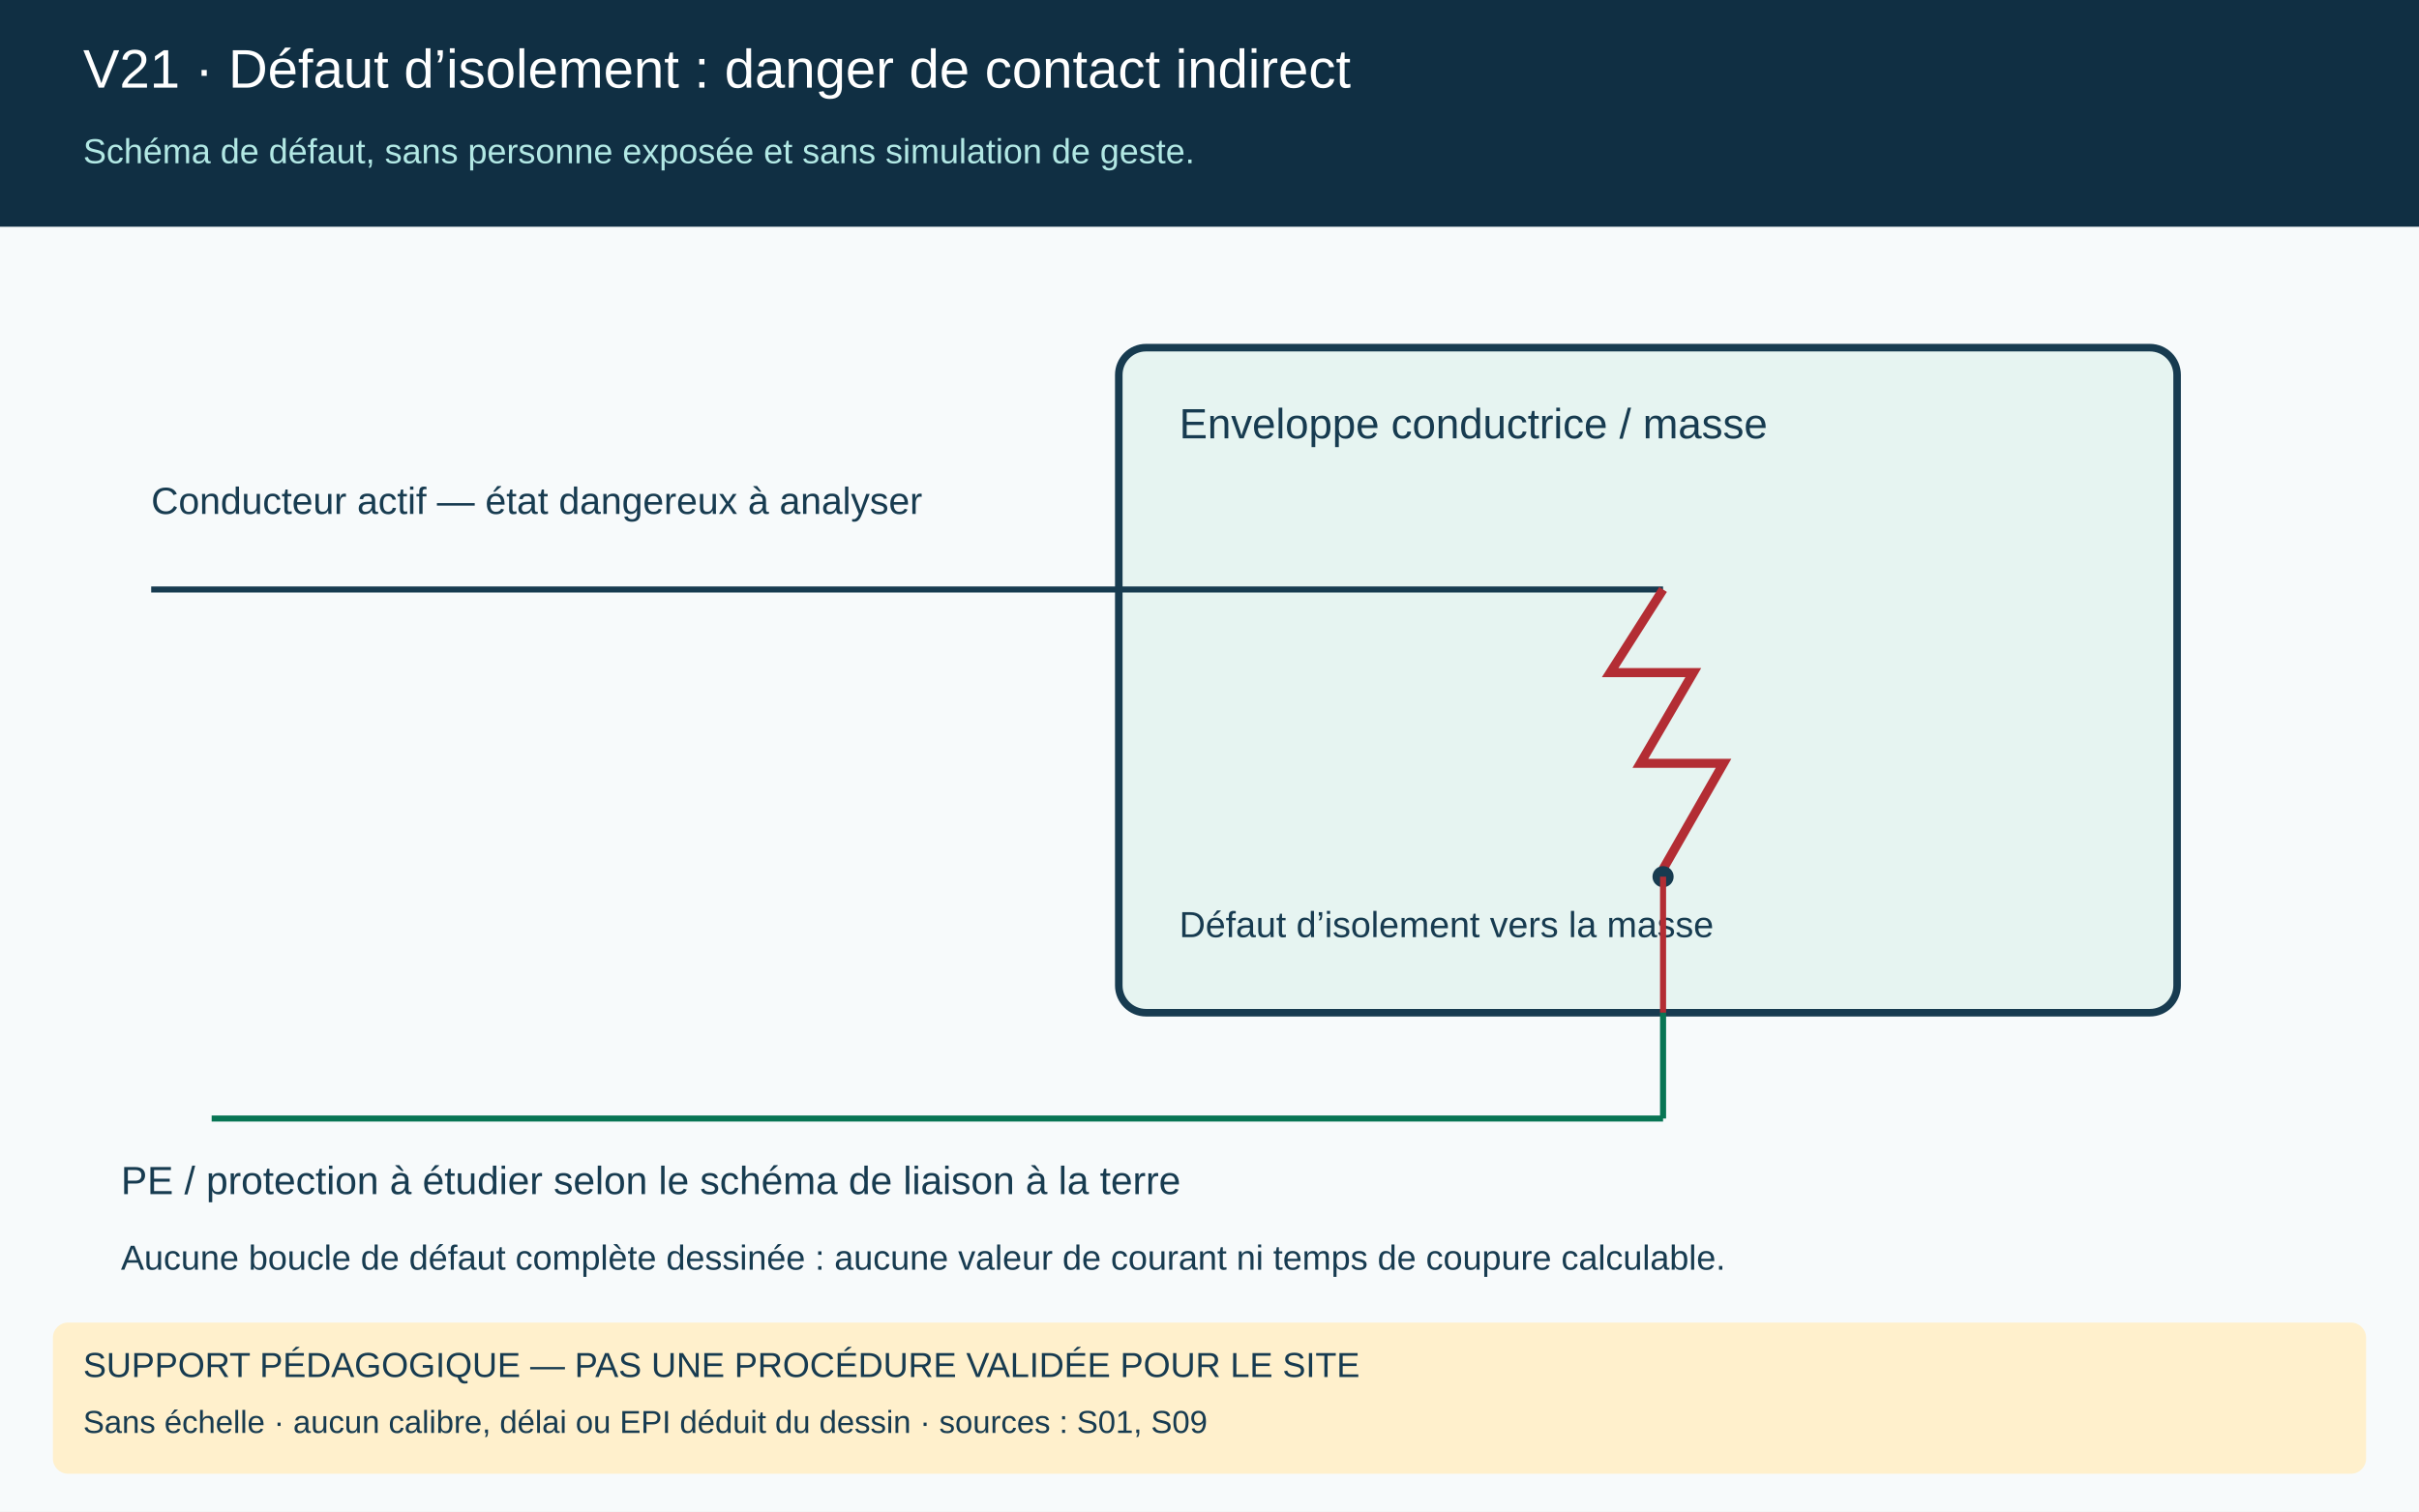
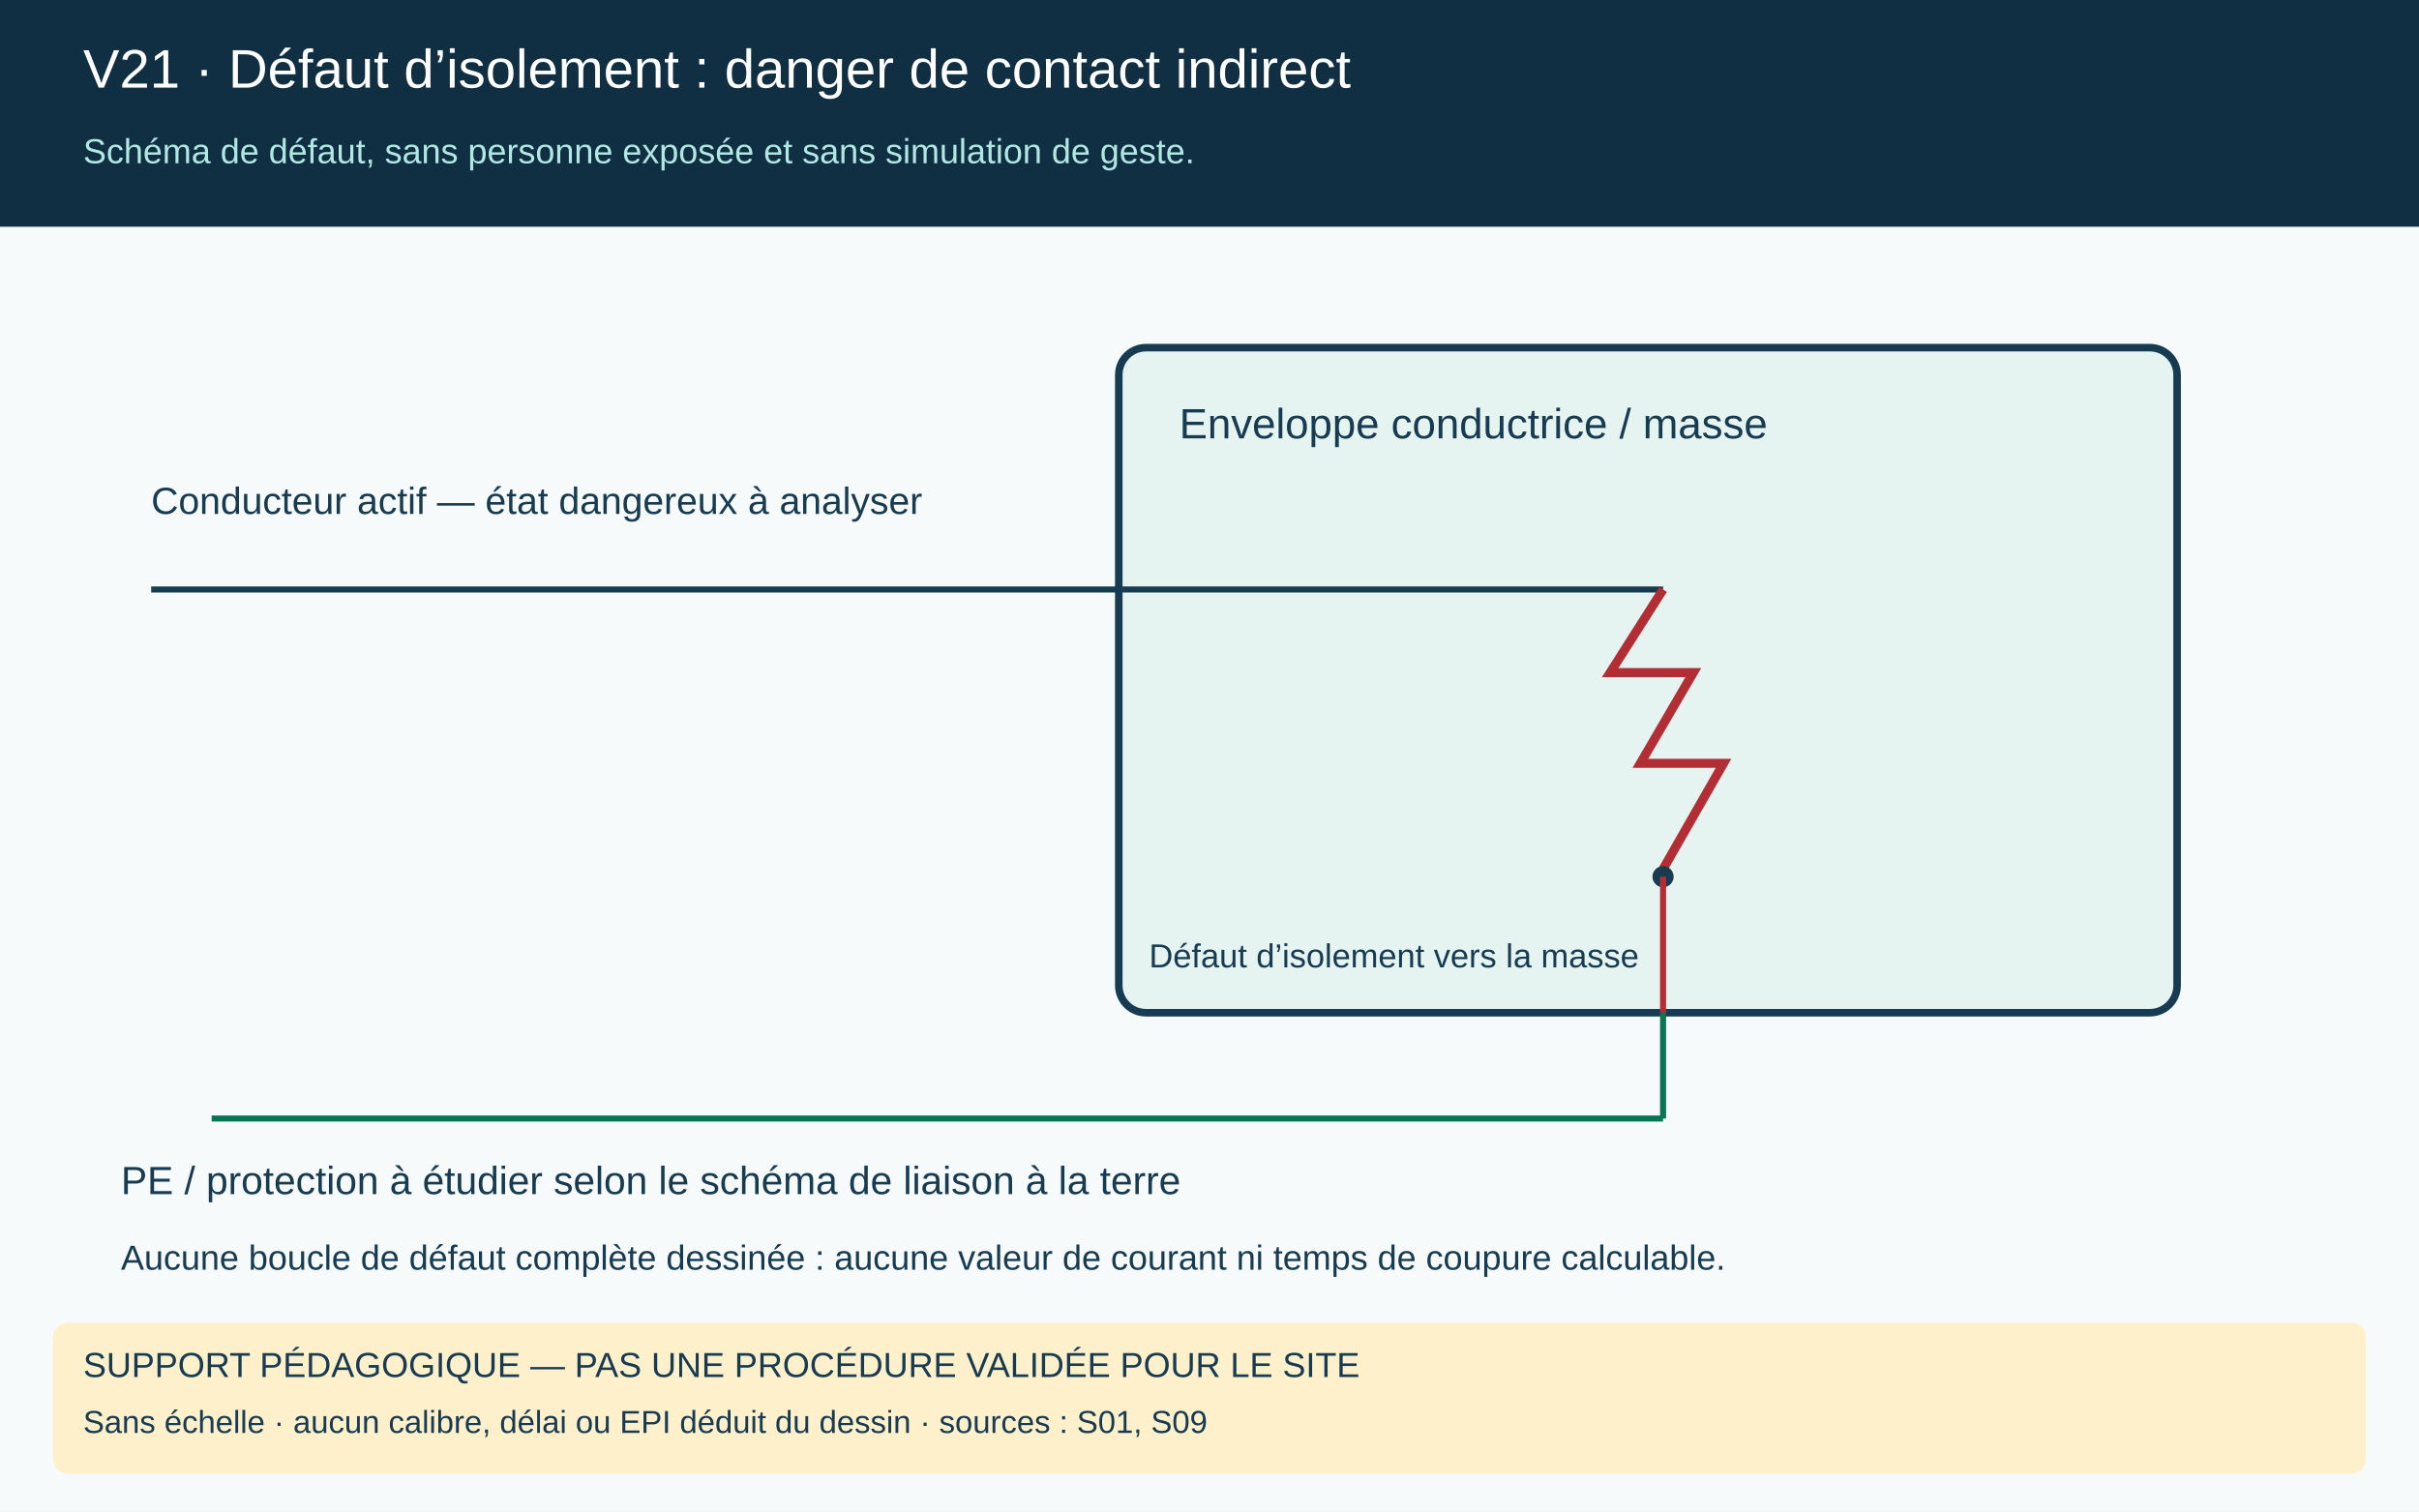
<svg xmlns="http://www.w3.org/2000/svg" width="1600" height="1000" viewBox="0 0 1600 1000" role="img" aria-labelledby="title desc">
  <defs>
    <marker id="a" markerWidth="10" markerHeight="10" refX="8" refY="3" orient="auto" markerUnits="strokeWidth">
      <path d="M0,0 L0,6 L9,3 z" fill="#0b6672" />
    </marker>
  </defs>
  <rect width="1600" height="1000" fill="#f7fafb" />
  <g font-family="Arial, sans-serif">
    <rect width="1600" height="150" fill="#102f43" />
    <text x="55" y="58" font-size="36" fill="#ffffff">V21 · Défaut d’isolement : danger de contact indirect</text>
    <text x="55" y="108" font-size="23" fill="#b2e8e4">Schéma de défaut, sans personne exposée et sans simulation de geste.</text>
    <rect x="740" y="230" width="700" height="440" rx="18" fill="#e6f4f1" stroke="#173b50" stroke-width="5" />
    <text x="780" y="290" font-size="28" fill="#173b50">Enveloppe conductrice / masse</text>
    <path d="M100,390 L1100,390" fill="none" stroke="#173b50" stroke-width="4" />
    <text x="100" y="340" font-size="25" fill="#173b50">Conducteur actif — état dangereux à analyser</text>
    <path d="M1100 390 l-35 55 l55 0 l-35 60 l55 0 l-40 70" fill="none" stroke="#b32d34" stroke-width="6" />
    <circle cx="1100" cy="580" r="7" fill="#173b50" />
-     <text x="780" y="620" font-size="24" fill="#173b50">Défaut d’isolement vers la masse</text>
+     <text x="760" y="640" font-size="22" fill="#173b50">Défaut d’isolement vers la masse</text>
    <path d="M1100,580 L1100,670" fill="none" stroke="#b32d34" stroke-width="4" />
    <path d="M1100,670 L1100,740" fill="none" stroke="#087554" stroke-width="4" />
    <path d="M1100,740 L140,740" fill="none" stroke="#087554" stroke-width="4" />
    <text x="80" y="790" font-size="26" fill="#173b50">PE / protection à étudier selon le schéma de liaison à la terre</text>
    <text x="80" y="840" font-size="23" fill="#173b50">Aucune boucle de défaut complète dessinée : aucune valeur de courant ni temps de coupure calculable.</text>
    <rect x="35" y="875" width="1530" height="100" rx="10" fill="#fff0cc" />
    <text x="55" y="911" font-size="23" fill="#173b50">SUPPORT PÉDAGOGIQUE — PAS UNE PROCÉDURE VALIDÉE POUR LE SITE</text>
    <text x="55" y="948" font-size="21" fill="#173b50">Sans échelle · aucun calibre, délai ou EPI déduit du dessin · sources : S01, S09</text>
  </g>
</svg>
